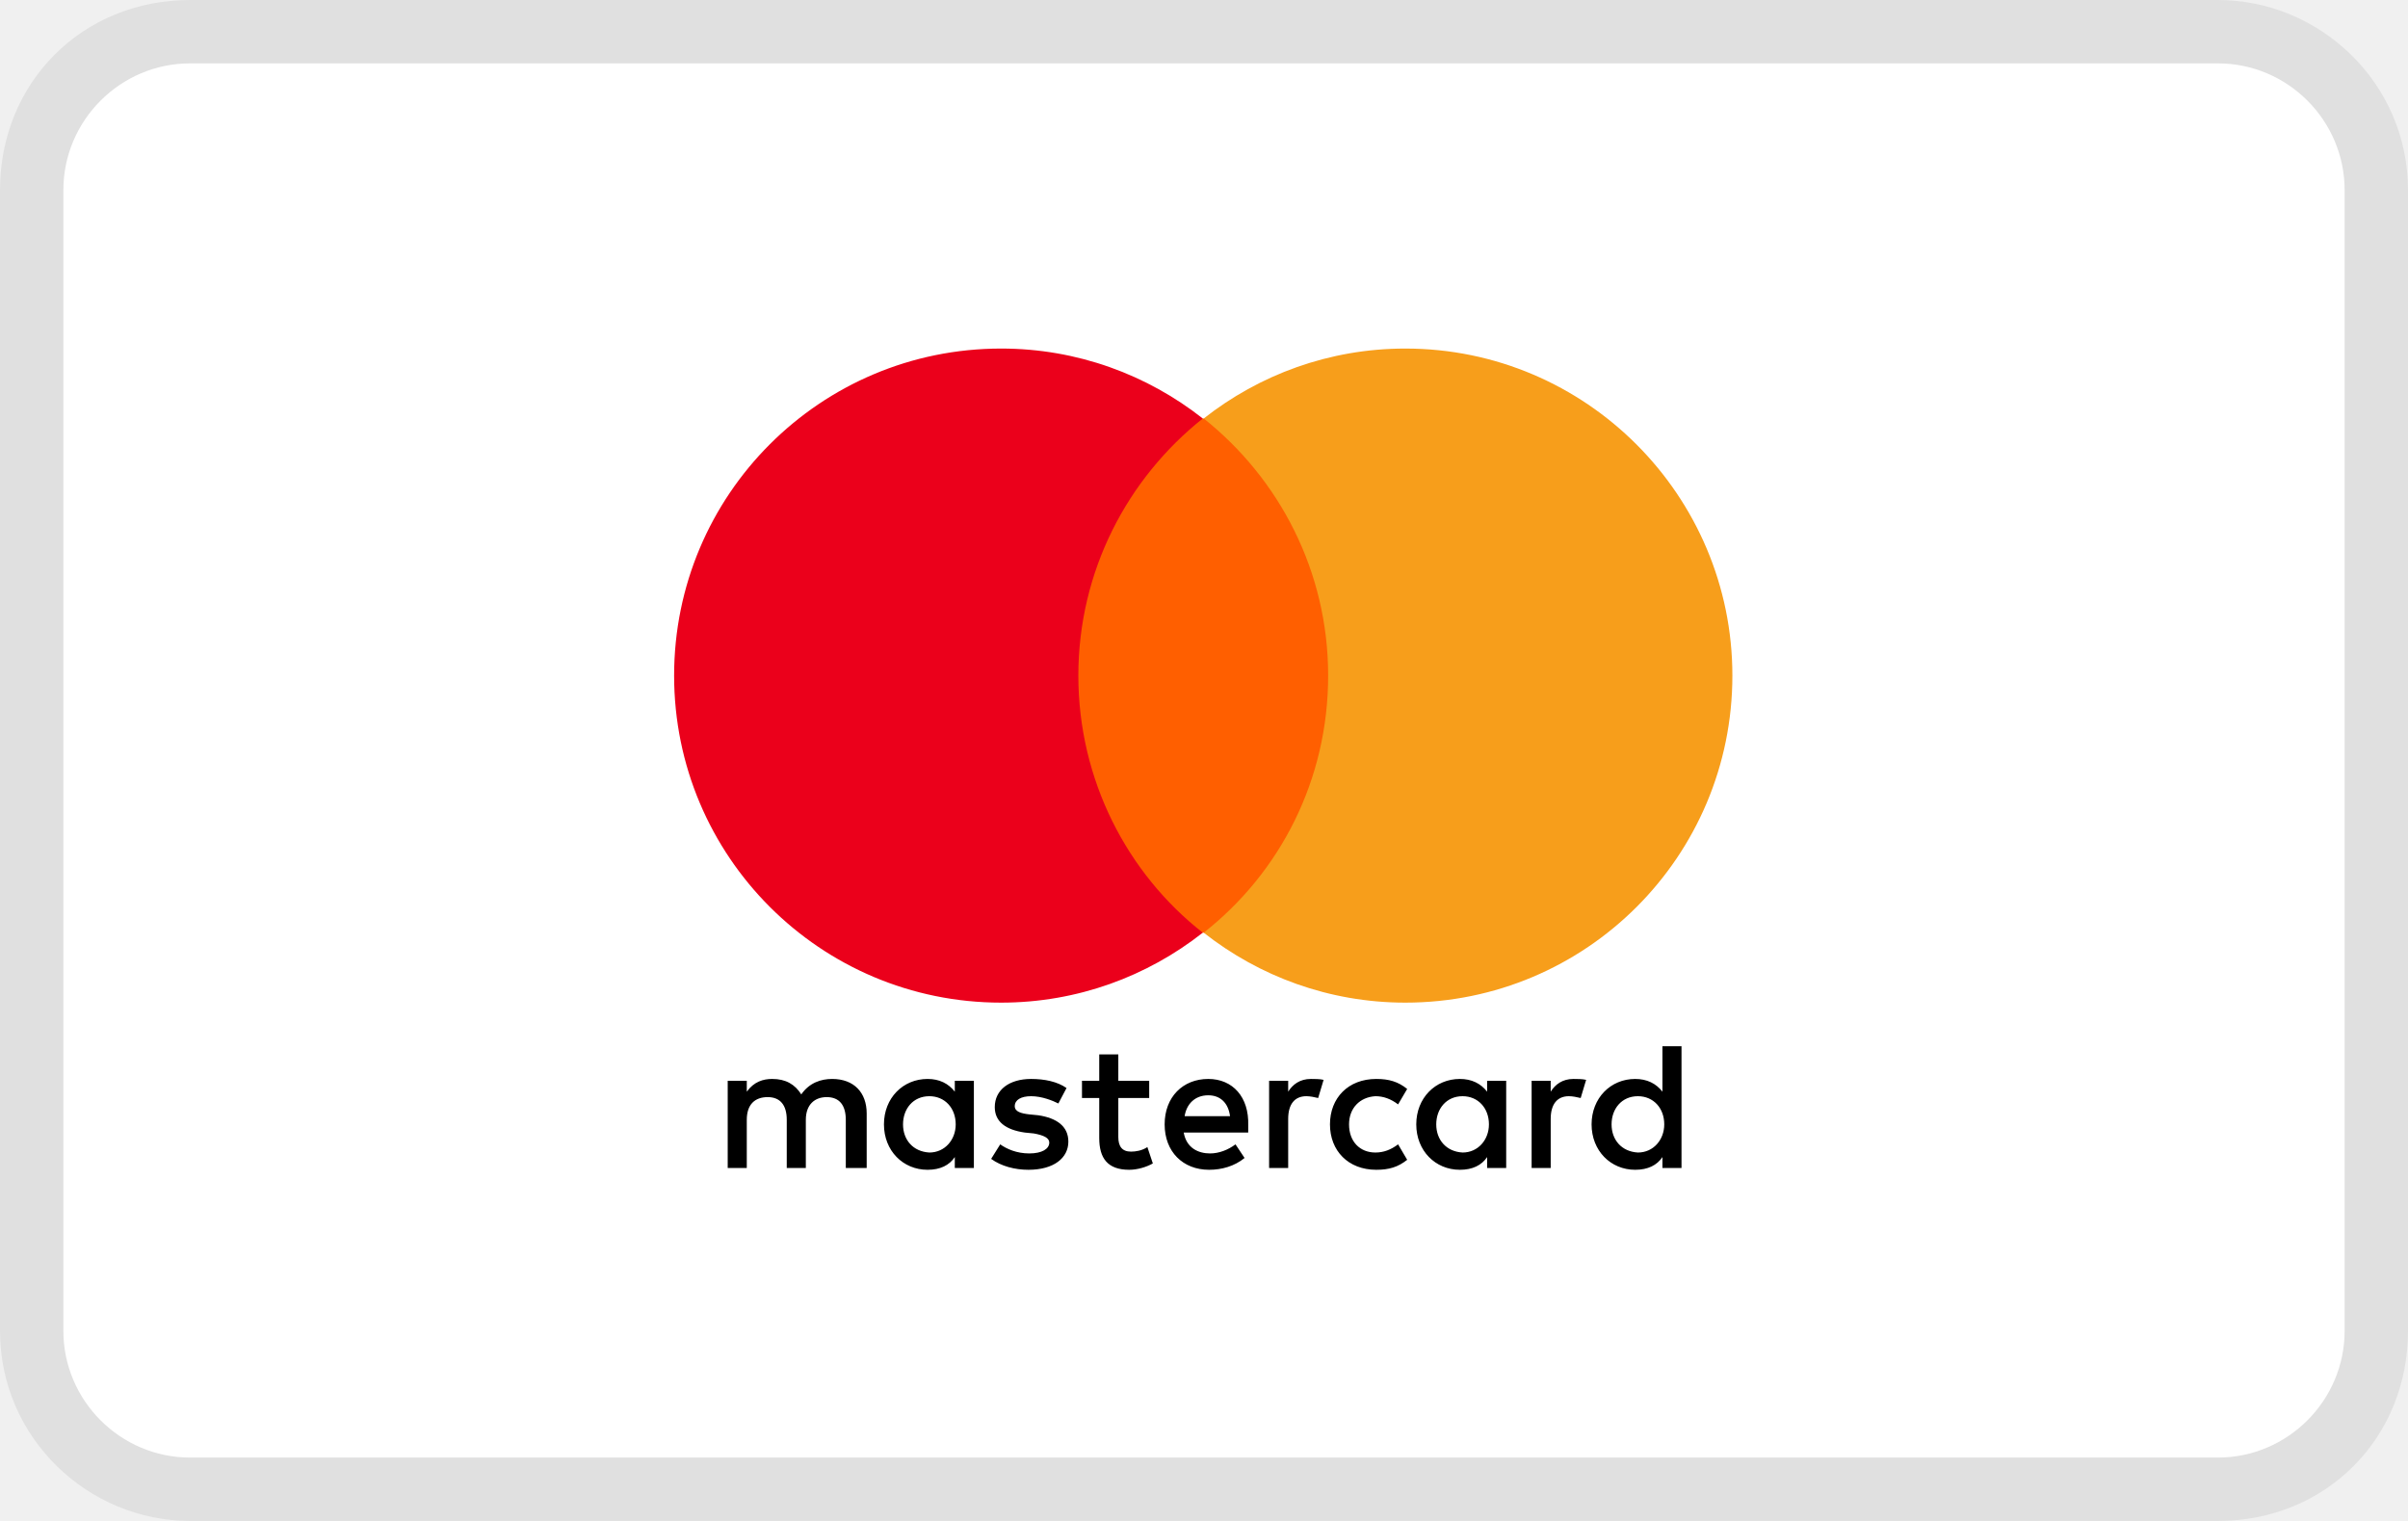
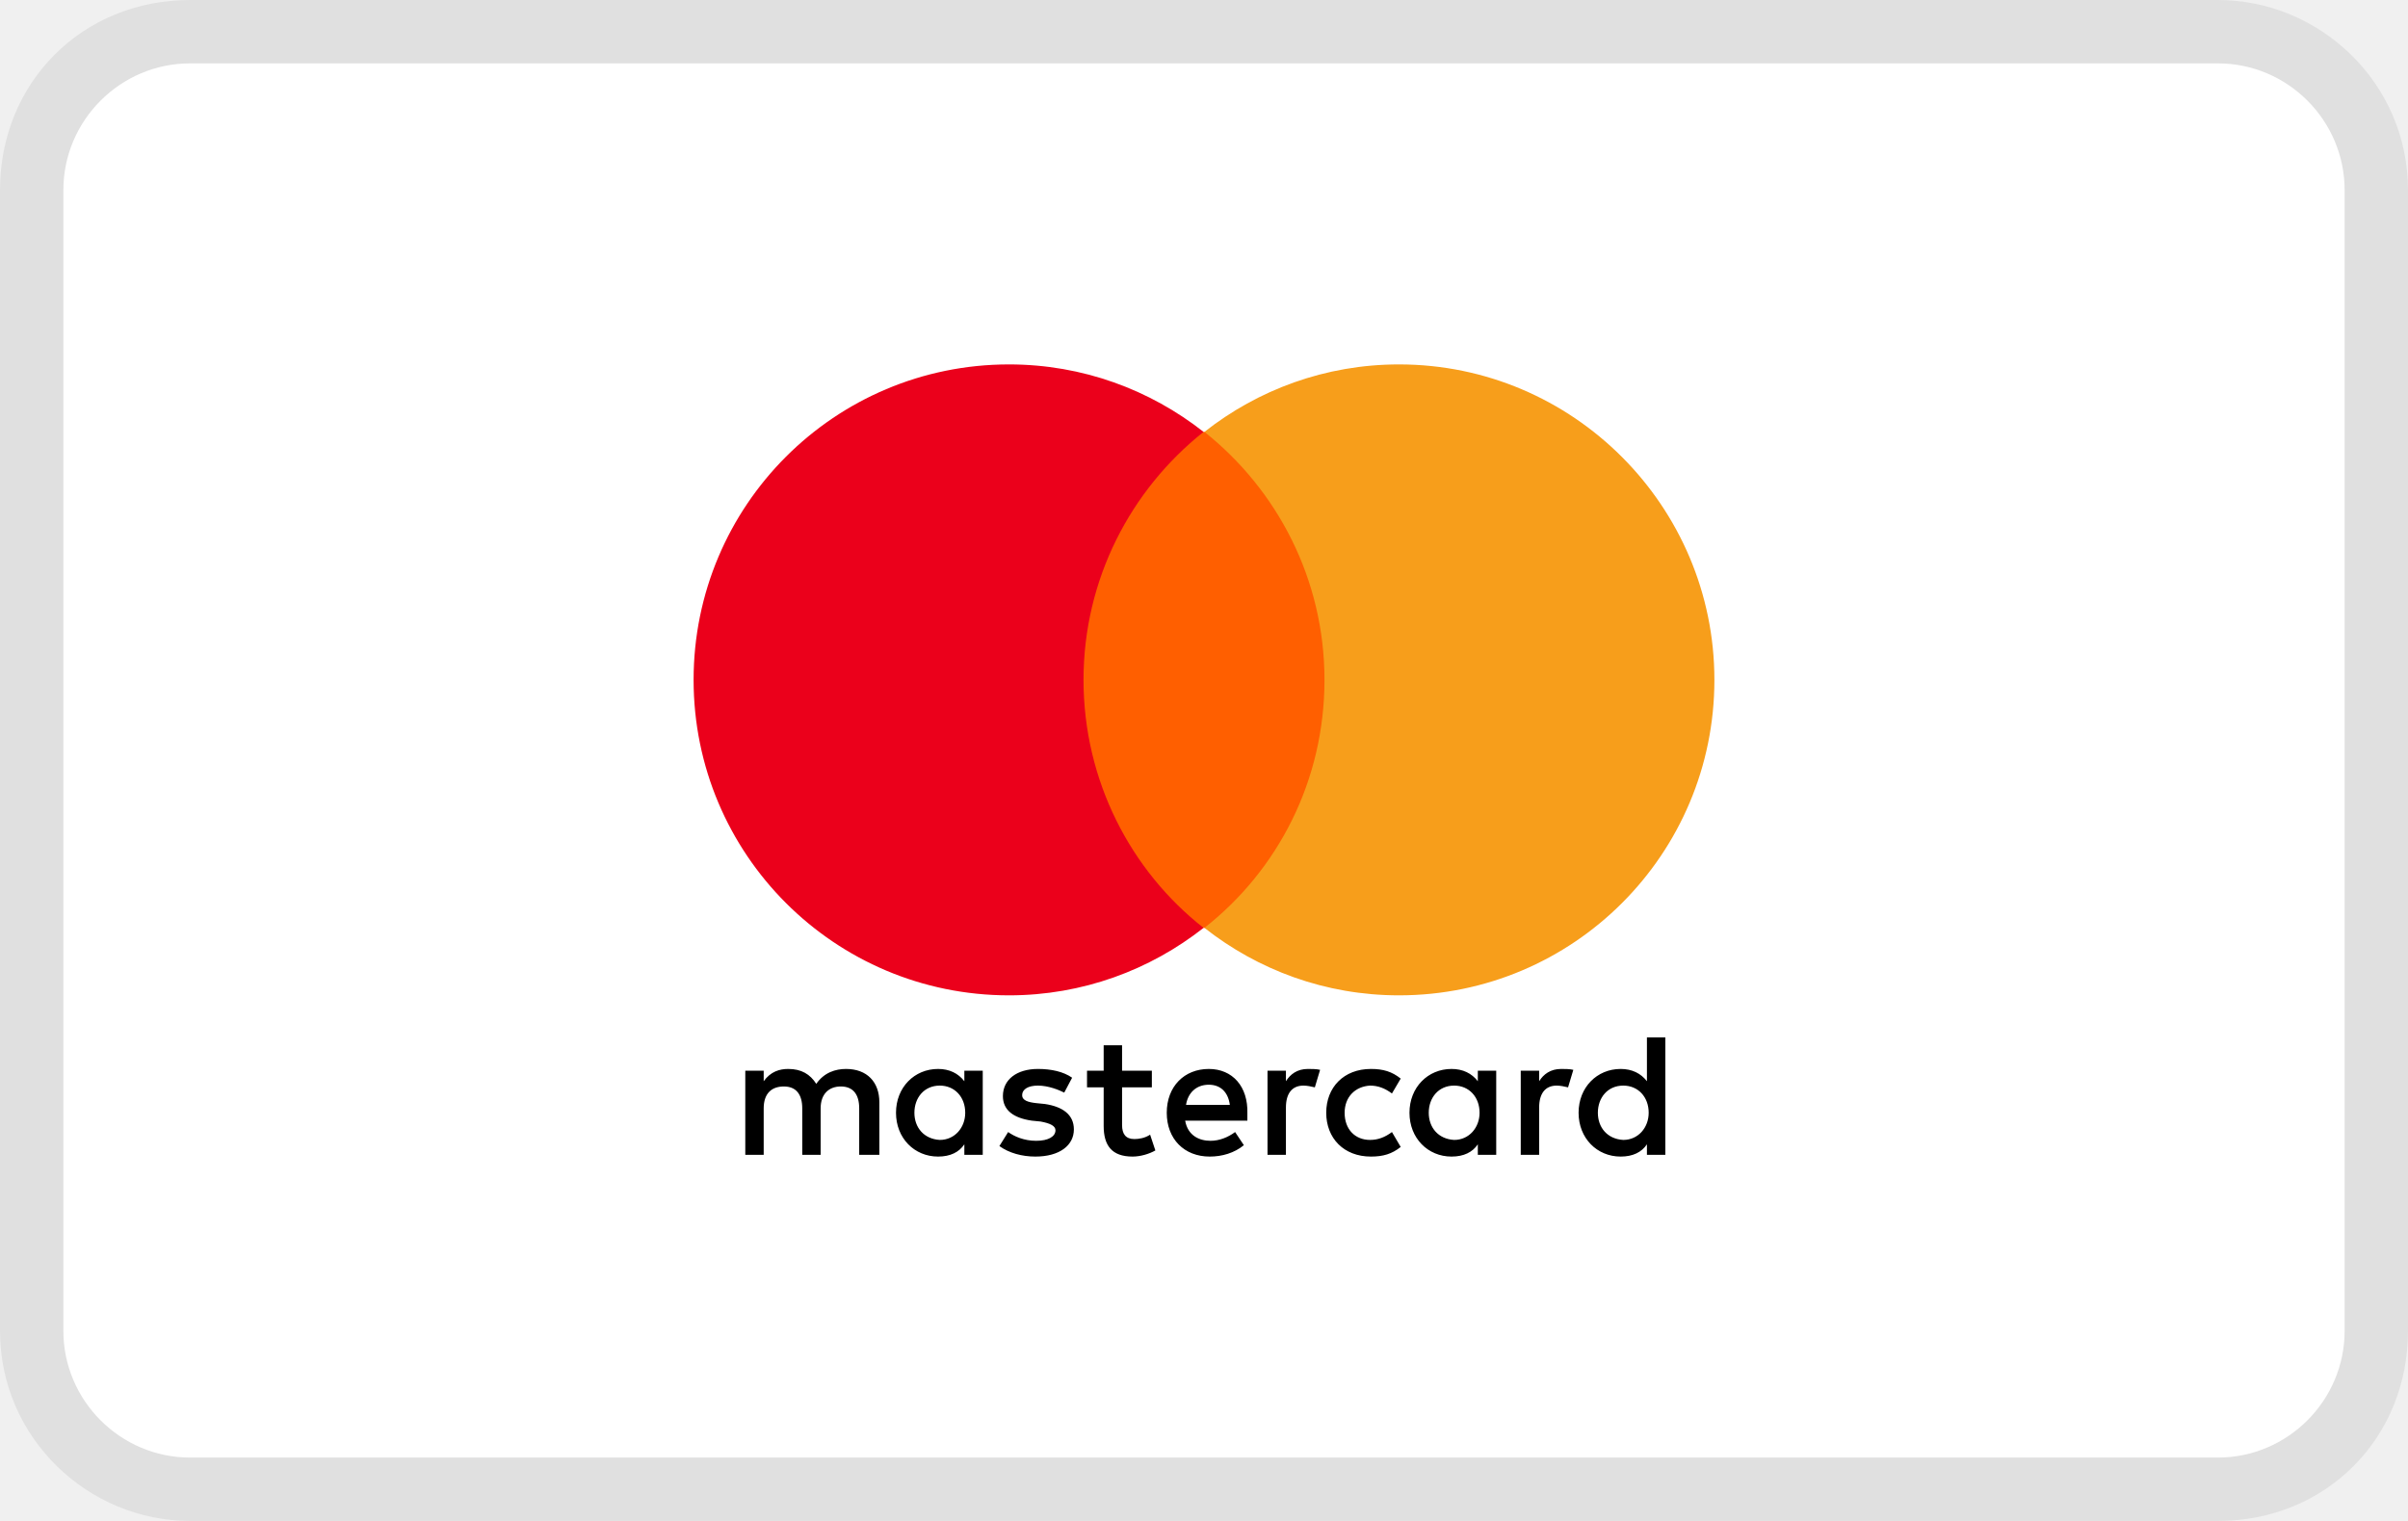
- <svg xmlns="http://www.w3.org/2000/svg" viewBox="0 0 38 24" role="img" aria-label="mastercard">
+ <svg xmlns="http://www.w3.org/2000/svg" viewBox="0 0 38 24" role="img" aria-label="Mastercard">
  <path fill="#000" opacity=".07" d="M35 0H3C1.3 0 0 1.3 0 3v18c0 1.7 1.4 3 3 3h32c1.7 0 3-1.3 3-3V3c0-1.7-1.4-3-3-3z" />
  <path fill="#fff" d="M35 1c1.1 0 2 .9 2 2v18c0 1.1-.9 2-2 2H3c-1.1 0-2-.9-2-2V3c0-1.1.9-2 2-2h32" />
-   <g transform="translate(10.638 5.500) scale(0.0653)">
-     <g>
-       <path d="M46.539,198.011 L46.539,184.84 C46.539,179.791 43.466,176.498 38.197,176.498 C35.563,176.498 32.709,177.376 30.733,180.23 C29.197,177.815 27.002,176.498 23.709,176.498 C21.513,176.498 19.318,177.156 17.562,179.571 L17.562,176.937 L12.952,176.937 L12.952,198.011 L17.562,198.011 L17.562,186.376 C17.562,182.645 19.538,180.888 22.611,180.888 C25.684,180.888 27.221,182.864 27.221,186.376 L27.221,198.011 L31.831,198.011 L31.831,186.376 C31.831,182.645 34.026,180.888 36.88,180.888 C39.954,180.888 41.49,182.864 41.49,186.376 L41.49,198.011 L46.539,198.011 L46.539,198.011 Z M114.811,176.937 L107.348,176.937 L107.348,170.571 L102.738,170.571 L102.738,176.937 L98.567,176.937 L98.567,181.108 L102.738,181.108 L102.738,190.767 C102.738,195.597 104.713,198.45 109.982,198.45 C111.958,198.45 114.153,197.792 115.69,196.914 L114.372,192.962 C113.055,193.84 111.519,194.06 110.421,194.06 C108.226,194.06 107.348,192.743 107.348,190.547 L107.348,181.108 L114.811,181.108 L114.811,176.937 L114.811,176.937 Z M153.887,176.498 C151.253,176.498 149.496,177.815 148.399,179.571 L148.399,176.937 L143.789,176.937 L143.789,198.011 L148.399,198.011 L148.399,186.157 C148.399,182.645 149.935,180.669 152.789,180.669 C153.667,180.669 154.765,180.888 155.643,181.108 L156.96,176.717 C156.082,176.498 154.765,176.498 153.887,176.498 L153.887,176.498 L153.887,176.498 Z M94.835,178.693 C92.639,177.156 89.566,176.498 86.273,176.498 C81.005,176.498 77.492,179.132 77.492,183.303 C77.492,186.816 80.127,188.791 84.737,189.45 L86.932,189.669 C89.347,190.108 90.664,190.767 90.664,191.865 C90.664,193.401 88.908,194.499 85.834,194.499 C82.761,194.499 80.346,193.401 78.809,192.304 L76.614,195.816 C79.029,197.572 82.322,198.45 85.615,198.45 C91.761,198.45 95.274,195.597 95.274,191.645 C95.274,187.913 92.42,185.937 88.029,185.279 L85.834,185.059 C83.858,184.84 82.322,184.401 82.322,183.084 C82.322,181.547 83.858,180.669 86.273,180.669 C88.908,180.669 91.542,181.766 92.859,182.425 L94.835,178.693 L94.835,178.693 Z M217.33,176.498 C214.695,176.498 212.939,177.815 211.841,179.571 L211.841,176.937 L207.231,176.937 L207.231,198.011 L211.841,198.011 L211.841,186.157 C211.841,182.645 213.378,180.669 216.232,180.669 C217.11,180.669 218.208,180.888 219.086,181.108 L220.403,176.717 C219.525,176.498 218.208,176.498 217.33,176.498 L217.33,176.498 L217.33,176.498 Z M158.497,187.474 C158.497,193.84 162.887,198.45 169.693,198.45 C172.766,198.45 174.961,197.792 177.156,196.036 L174.961,192.304 C173.205,193.621 171.449,194.279 169.473,194.279 C165.741,194.279 163.107,191.645 163.107,187.474 C163.107,183.523 165.741,180.888 169.473,180.669 C171.449,180.669 173.205,181.327 174.961,182.645 L177.156,178.913 C174.961,177.156 172.766,176.498 169.693,176.498 C162.887,176.498 158.497,181.108 158.497,187.474 L158.497,187.474 L158.497,187.474 Z M201.085,187.474 L201.085,176.937 L196.475,176.937 L196.475,179.571 C194.938,177.596 192.743,176.498 189.889,176.498 C183.962,176.498 179.352,181.108 179.352,187.474 C179.352,193.84 183.962,198.45 189.889,198.45 C192.962,198.45 195.158,197.353 196.475,195.377 L196.475,198.011 L201.085,198.011 L201.085,187.474 Z M184.181,187.474 C184.181,183.742 186.596,180.669 190.547,180.669 C194.279,180.669 196.914,183.523 196.914,187.474 C196.914,191.206 194.279,194.279 190.547,194.279 C186.596,194.06 184.181,191.206 184.181,187.474 L184.181,187.474 Z M129.081,176.498 C122.934,176.498 118.543,180.888 118.543,187.474 C118.543,194.06 122.934,198.45 129.3,198.45 C132.373,198.45 135.447,197.572 137.862,195.597 L135.666,192.304 C133.91,193.621 131.715,194.499 129.52,194.499 C126.666,194.499 123.812,193.182 123.153,189.45 L138.74,189.45 L138.74,187.694 C138.959,180.888 135.008,176.498 129.081,176.498 L129.081,176.498 L129.081,176.498 Z M129.081,180.449 C131.934,180.449 133.91,182.206 134.349,185.498 L123.373,185.498 C123.812,182.645 125.788,180.449 129.081,180.449 L129.081,180.449 Z M243.453,187.474 L243.453,168.595 L238.843,168.595 L238.843,179.571 C237.306,177.596 235.111,176.498 232.257,176.498 C226.33,176.498 221.72,181.108 221.72,187.474 C221.72,193.84 226.33,198.45 232.257,198.45 C235.331,198.45 237.526,197.353 238.843,195.377 L238.843,198.011 L243.453,198.011 L243.453,187.474 Z M226.55,187.474 C226.55,183.742 228.964,180.669 232.916,180.669 C236.648,180.669 239.282,183.523 239.282,187.474 C239.282,191.206 236.648,194.279 232.916,194.279 C228.964,194.06 226.55,191.206 226.55,187.474 L226.55,187.474 Z M72.443,187.474 L72.443,176.937 L67.833,176.937 L67.833,179.571 C66.296,177.596 64.101,176.498 61.247,176.498 C55.32,176.498 50.71,181.108 50.71,187.474 C50.71,193.84 55.32,198.45 61.247,198.45 C64.321,198.45 66.516,197.353 67.833,195.377 L67.833,198.011 L72.443,198.011 L72.443,187.474 Z M55.32,187.474 C55.32,183.742 57.735,180.669 61.686,180.669 C65.418,180.669 68.053,183.523 68.053,187.474 C68.053,191.206 65.418,194.279 61.686,194.279 C57.735,194.06 55.32,191.206 55.32,187.474 Z" fill="#000000" />
-       <rect fill="#FF5F00" x="93.298" y="16.903" width="69.15" height="124.251" />
-       <path d="M97.689,79.029 C97.689,53.784 109.543,31.392 127.763,16.903 C114.372,6.366 97.469,-1.94737475e-05 79.029,-1.94737475e-05 C35.343,-1.94737475e-05 1.7258174e-06,35.343 1.7258174e-06,79.029 C1.7258174e-06,122.714 35.343,158.058 79.029,158.058 C97.469,158.058 114.372,151.692 127.763,141.154 C109.543,126.885 97.689,104.274 97.689,79.029 Z" fill="#EB001B" />
-       <path d="M255.746,79.029 C255.746,122.714 220.403,158.058 176.717,158.058 C158.277,158.058 141.374,151.692 127.983,141.154 C146.423,126.666 158.058,104.274 158.058,79.029 C158.058,53.784 146.203,31.392 127.983,16.903 C141.374,6.366 158.277,-1.94737475e-05 176.717,-1.94737475e-05 C220.403,-1.94737475e-05 255.746,35.563 255.746,79.029 Z" fill="#F79E1B" />
+   <g transform="translate(0.684 0.445) scale(0.9646)">
+     <g transform="translate(10.638 5.500) scale(0.0653)">
+       <g>
+         <path d="M46.539,198.011 L46.539,184.84 C46.539,179.791 43.466,176.498 38.197,176.498 C35.563,176.498 32.709,177.376 30.733,180.23 C29.197,177.815 27.002,176.498 23.709,176.498 C21.513,176.498 19.318,177.156 17.562,179.571 L17.562,176.937 L12.952,176.937 L12.952,198.011 L17.562,198.011 L17.562,186.376 C17.562,182.645 19.538,180.888 22.611,180.888 C25.684,180.888 27.221,182.864 27.221,186.376 L27.221,198.011 L31.831,198.011 L31.831,186.376 C31.831,182.645 34.026,180.888 36.88,180.888 C39.954,180.888 41.49,182.864 41.49,186.376 L41.49,198.011 L46.539,198.011 L46.539,198.011 Z M114.811,176.937 L107.348,176.937 L107.348,170.571 L102.738,170.571 L102.738,176.937 L98.567,176.937 L98.567,181.108 L102.738,181.108 L102.738,190.767 C102.738,195.597 104.713,198.45 109.982,198.45 C111.958,198.45 114.153,197.792 115.69,196.914 L114.372,192.962 C113.055,193.84 111.519,194.06 110.421,194.06 C108.226,194.06 107.348,192.743 107.348,190.547 L107.348,181.108 L114.811,181.108 L114.811,176.937 L114.811,176.937 Z M153.887,176.498 C151.253,176.498 149.496,177.815 148.399,179.571 L148.399,176.937 L143.789,176.937 L143.789,198.011 L148.399,198.011 L148.399,186.157 C148.399,182.645 149.935,180.669 152.789,180.669 C153.667,180.669 154.765,180.888 155.643,181.108 L156.96,176.717 C156.082,176.498 154.765,176.498 153.887,176.498 L153.887,176.498 L153.887,176.498 Z M94.835,178.693 C92.639,177.156 89.566,176.498 86.273,176.498 C81.005,176.498 77.492,179.132 77.492,183.303 C77.492,186.816 80.127,188.791 84.737,189.45 L86.932,189.669 C89.347,190.108 90.664,190.767 90.664,191.865 C90.664,193.401 88.908,194.499 85.834,194.499 C82.761,194.499 80.346,193.401 78.809,192.304 L76.614,195.816 C79.029,197.572 82.322,198.45 85.615,198.45 C91.761,198.45 95.274,195.597 95.274,191.645 C95.274,187.913 92.42,185.937 88.029,185.279 L85.834,185.059 C83.858,184.84 82.322,184.401 82.322,183.084 C82.322,181.547 83.858,180.669 86.273,180.669 C88.908,180.669 91.542,181.766 92.859,182.425 L94.835,178.693 L94.835,178.693 Z M217.33,176.498 C214.695,176.498 212.939,177.815 211.841,179.571 L211.841,176.937 L207.231,176.937 L207.231,198.011 L211.841,198.011 L211.841,186.157 C211.841,182.645 213.378,180.669 216.232,180.669 C217.11,180.669 218.208,180.888 219.086,181.108 L220.403,176.717 C219.525,176.498 218.208,176.498 217.33,176.498 L217.33,176.498 L217.33,176.498 Z M158.497,187.474 C158.497,193.84 162.887,198.45 169.693,198.45 C172.766,198.45 174.961,197.792 177.156,196.036 L174.961,192.304 C173.205,193.621 171.449,194.279 169.473,194.279 C165.741,194.279 163.107,191.645 163.107,187.474 C163.107,183.523 165.741,180.888 169.473,180.669 C171.449,180.669 173.205,181.327 174.961,182.645 L177.156,178.913 C174.961,177.156 172.766,176.498 169.693,176.498 C162.887,176.498 158.497,181.108 158.497,187.474 L158.497,187.474 L158.497,187.474 Z M201.085,187.474 L201.085,176.937 L196.475,176.937 L196.475,179.571 C194.938,177.596 192.743,176.498 189.889,176.498 C183.962,176.498 179.352,181.108 179.352,187.474 C179.352,193.84 183.962,198.45 189.889,198.45 C192.962,198.45 195.158,197.353 196.475,195.377 L196.475,198.011 L201.085,198.011 L201.085,187.474 Z M184.181,187.474 C184.181,183.742 186.596,180.669 190.547,180.669 C194.279,180.669 196.914,183.523 196.914,187.474 C196.914,191.206 194.279,194.279 190.547,194.279 C186.596,194.06 184.181,191.206 184.181,187.474 L184.181,187.474 Z M129.081,176.498 C122.934,176.498 118.543,180.888 118.543,187.474 C118.543,194.06 122.934,198.45 129.3,198.45 C132.373,198.45 135.447,197.572 137.862,195.597 L135.666,192.304 C133.91,193.621 131.715,194.499 129.52,194.499 C126.666,194.499 123.812,193.182 123.153,189.45 L138.74,189.45 L138.74,187.694 C138.959,180.888 135.008,176.498 129.081,176.498 L129.081,176.498 L129.081,176.498 Z M129.081,180.449 C131.934,180.449 133.91,182.206 134.349,185.498 L123.373,185.498 C123.812,182.645 125.788,180.449 129.081,180.449 L129.081,180.449 Z M243.453,187.474 L243.453,168.595 L238.843,168.595 L238.843,179.571 C237.306,177.596 235.111,176.498 232.257,176.498 C226.33,176.498 221.72,181.108 221.72,187.474 C221.72,193.84 226.33,198.45 232.257,198.45 C235.331,198.45 237.526,197.353 238.843,195.377 L238.843,198.011 L243.453,198.011 L243.453,187.474 Z M226.55,187.474 C226.55,183.742 228.964,180.669 232.916,180.669 C236.648,180.669 239.282,183.523 239.282,187.474 C239.282,191.206 236.648,194.279 232.916,194.279 C228.964,194.06 226.55,191.206 226.55,187.474 L226.55,187.474 Z M72.443,187.474 L72.443,176.937 L67.833,176.937 L67.833,179.571 C66.296,177.596 64.101,176.498 61.247,176.498 C55.32,176.498 50.71,181.108 50.71,187.474 C50.71,193.84 55.32,198.45 61.247,198.45 C64.321,198.45 66.516,197.353 67.833,195.377 L67.833,198.011 L72.443,198.011 L72.443,187.474 Z M55.32,187.474 C55.32,183.742 57.735,180.669 61.686,180.669 C65.418,180.669 68.053,183.523 68.053,187.474 C68.053,191.206 65.418,194.279 61.686,194.279 C57.735,194.06 55.32,191.206 55.32,187.474 Z" fill="#000000" />
+         <rect fill="#FF5F00" x="93.298" y="16.903" width="69.15" height="124.251" />
+         <path d="M97.689,79.029 C97.689,53.784 109.543,31.392 127.763,16.903 C114.372,6.366 97.469,-1.94737475e-05 79.029,-1.94737475e-05 C35.343,-1.94737475e-05 1.7258174e-06,35.343 1.7258174e-06,79.029 C1.7258174e-06,122.714 35.343,158.058 79.029,158.058 C97.469,158.058 114.372,151.692 127.763,141.154 C109.543,126.885 97.689,104.274 97.689,79.029 Z" fill="#EB001B" />
+         <path d="M255.746,79.029 C255.746,122.714 220.403,158.058 176.717,158.058 C158.277,158.058 141.374,151.692 127.983,141.154 C146.423,126.666 158.058,104.274 158.058,79.029 C158.058,53.784 146.203,31.392 127.983,16.903 C141.374,6.366 158.277,-1.94737475e-05 176.717,-1.94737475e-05 C220.403,-1.94737475e-05 255.746,35.563 255.746,79.029 Z" fill="#F79E1B" />
+       </g>
    </g>
  </g>
</svg>
